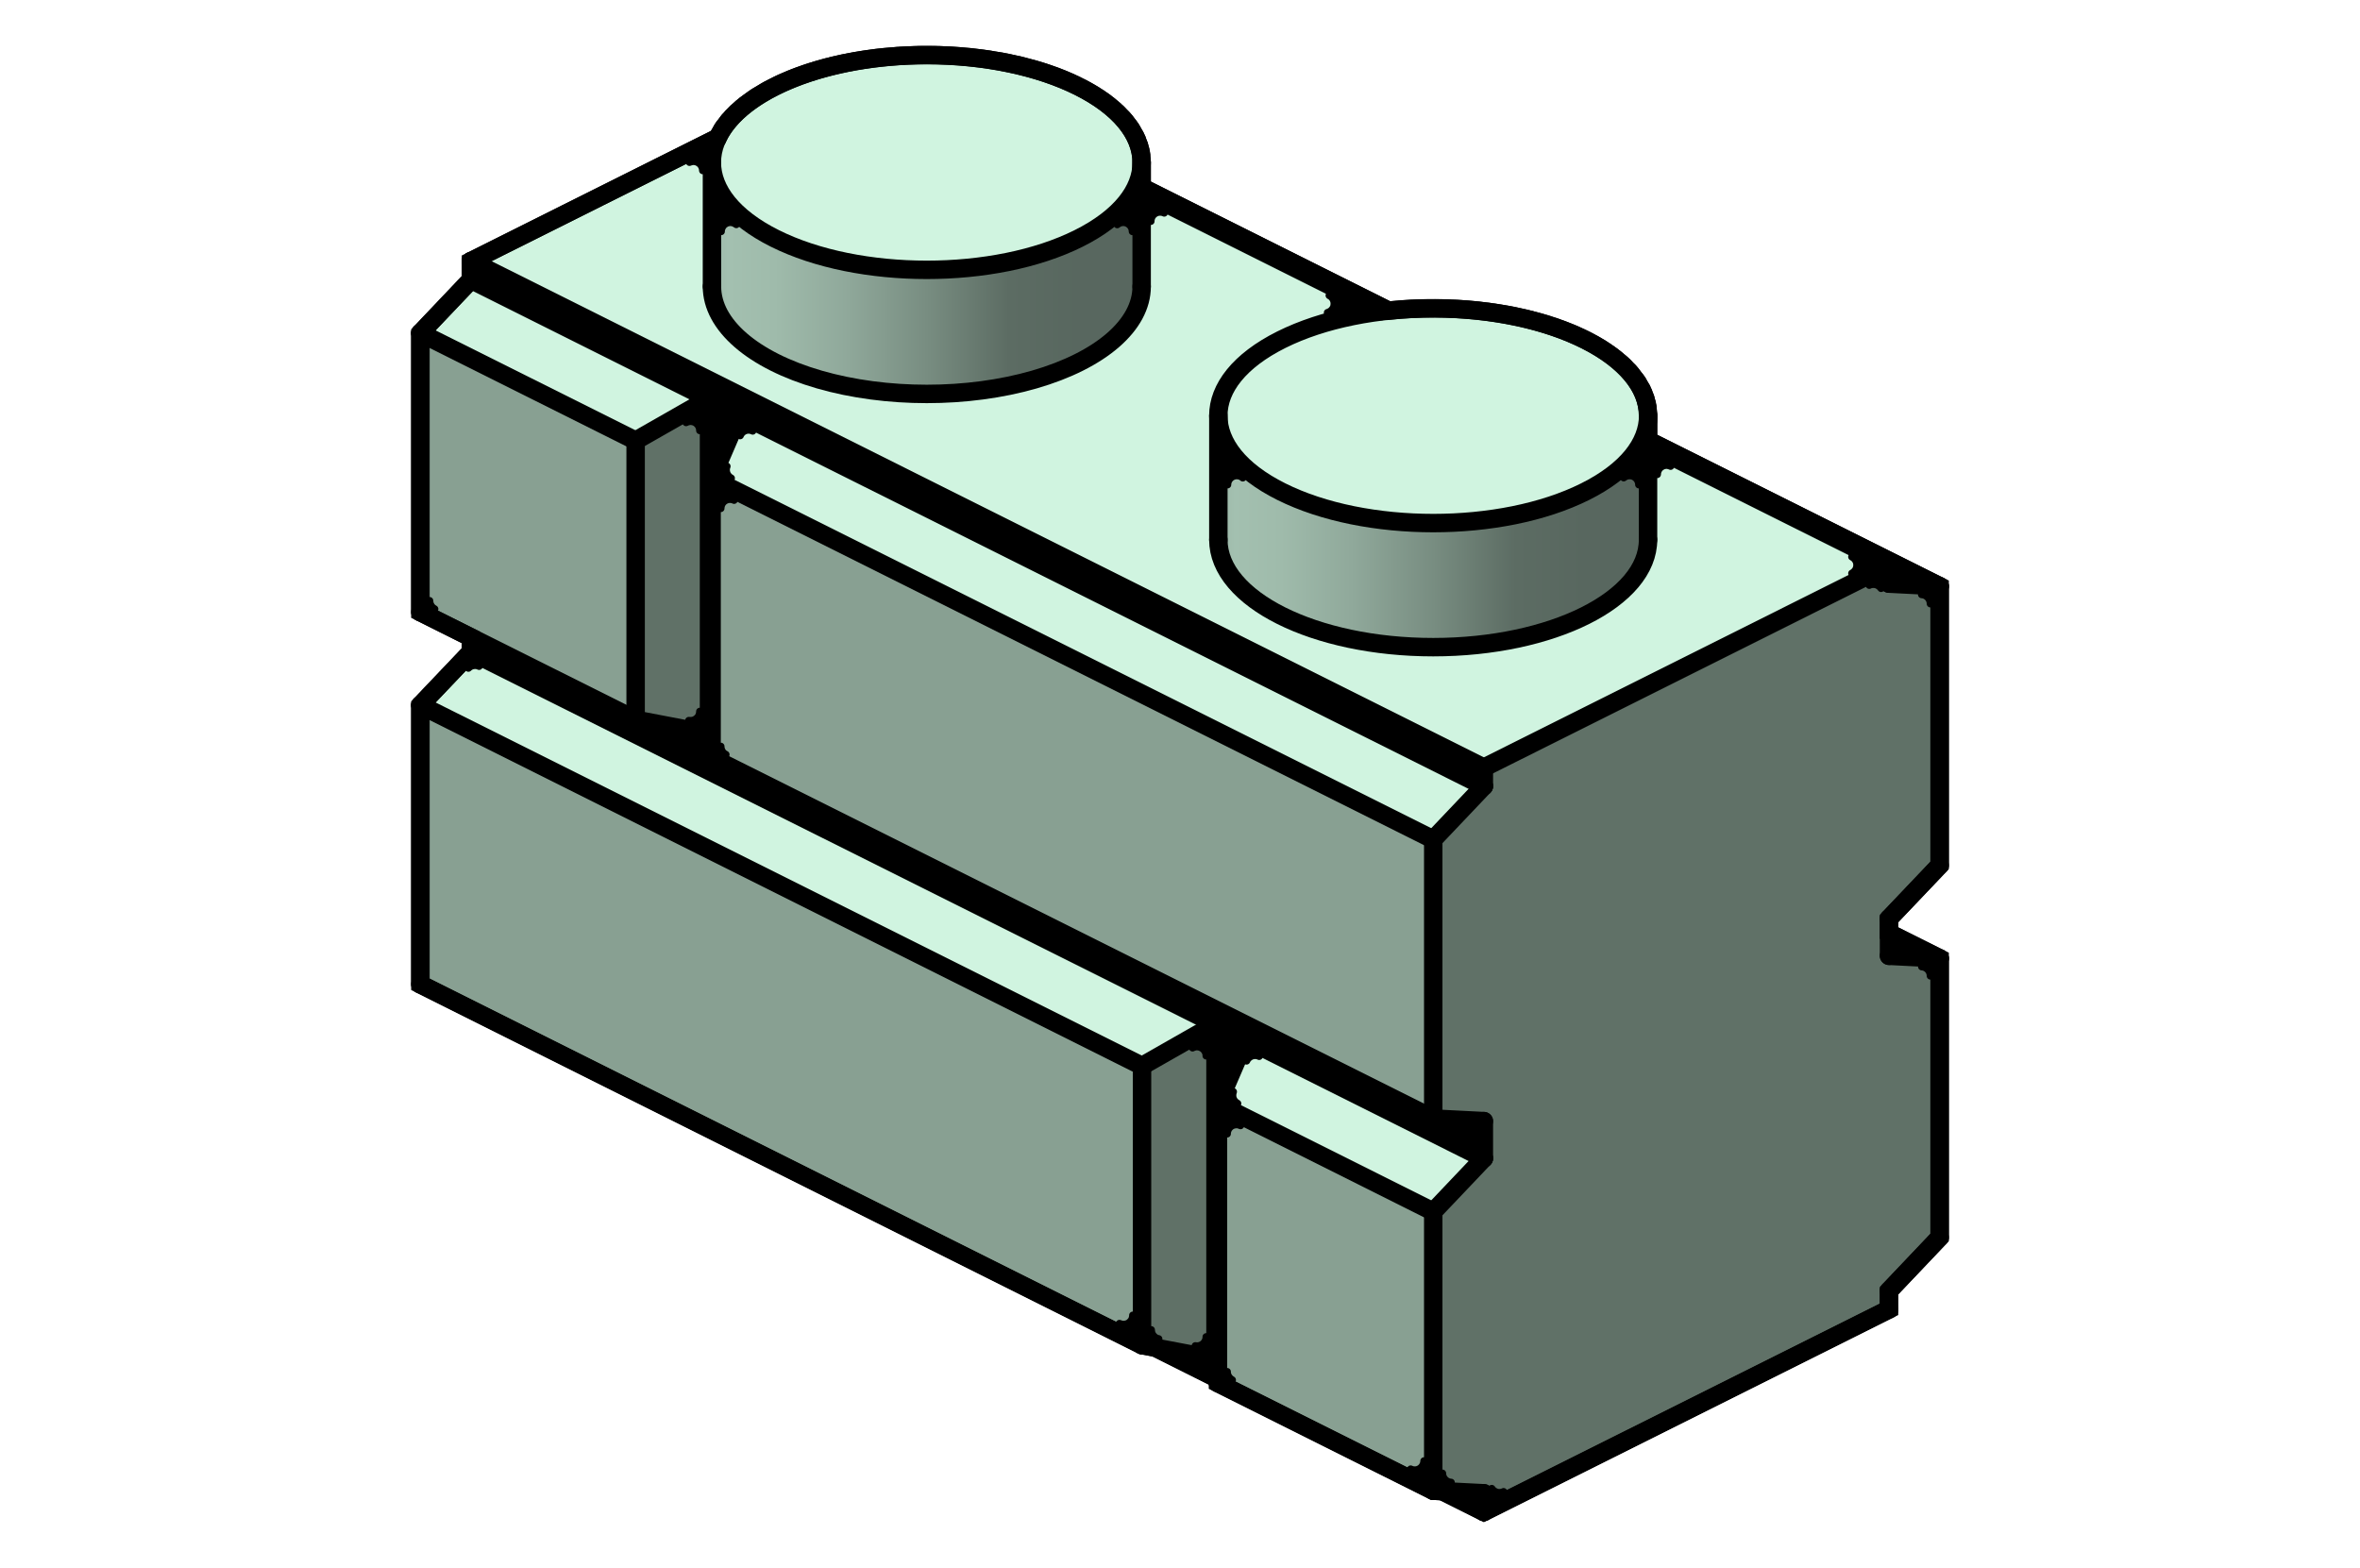
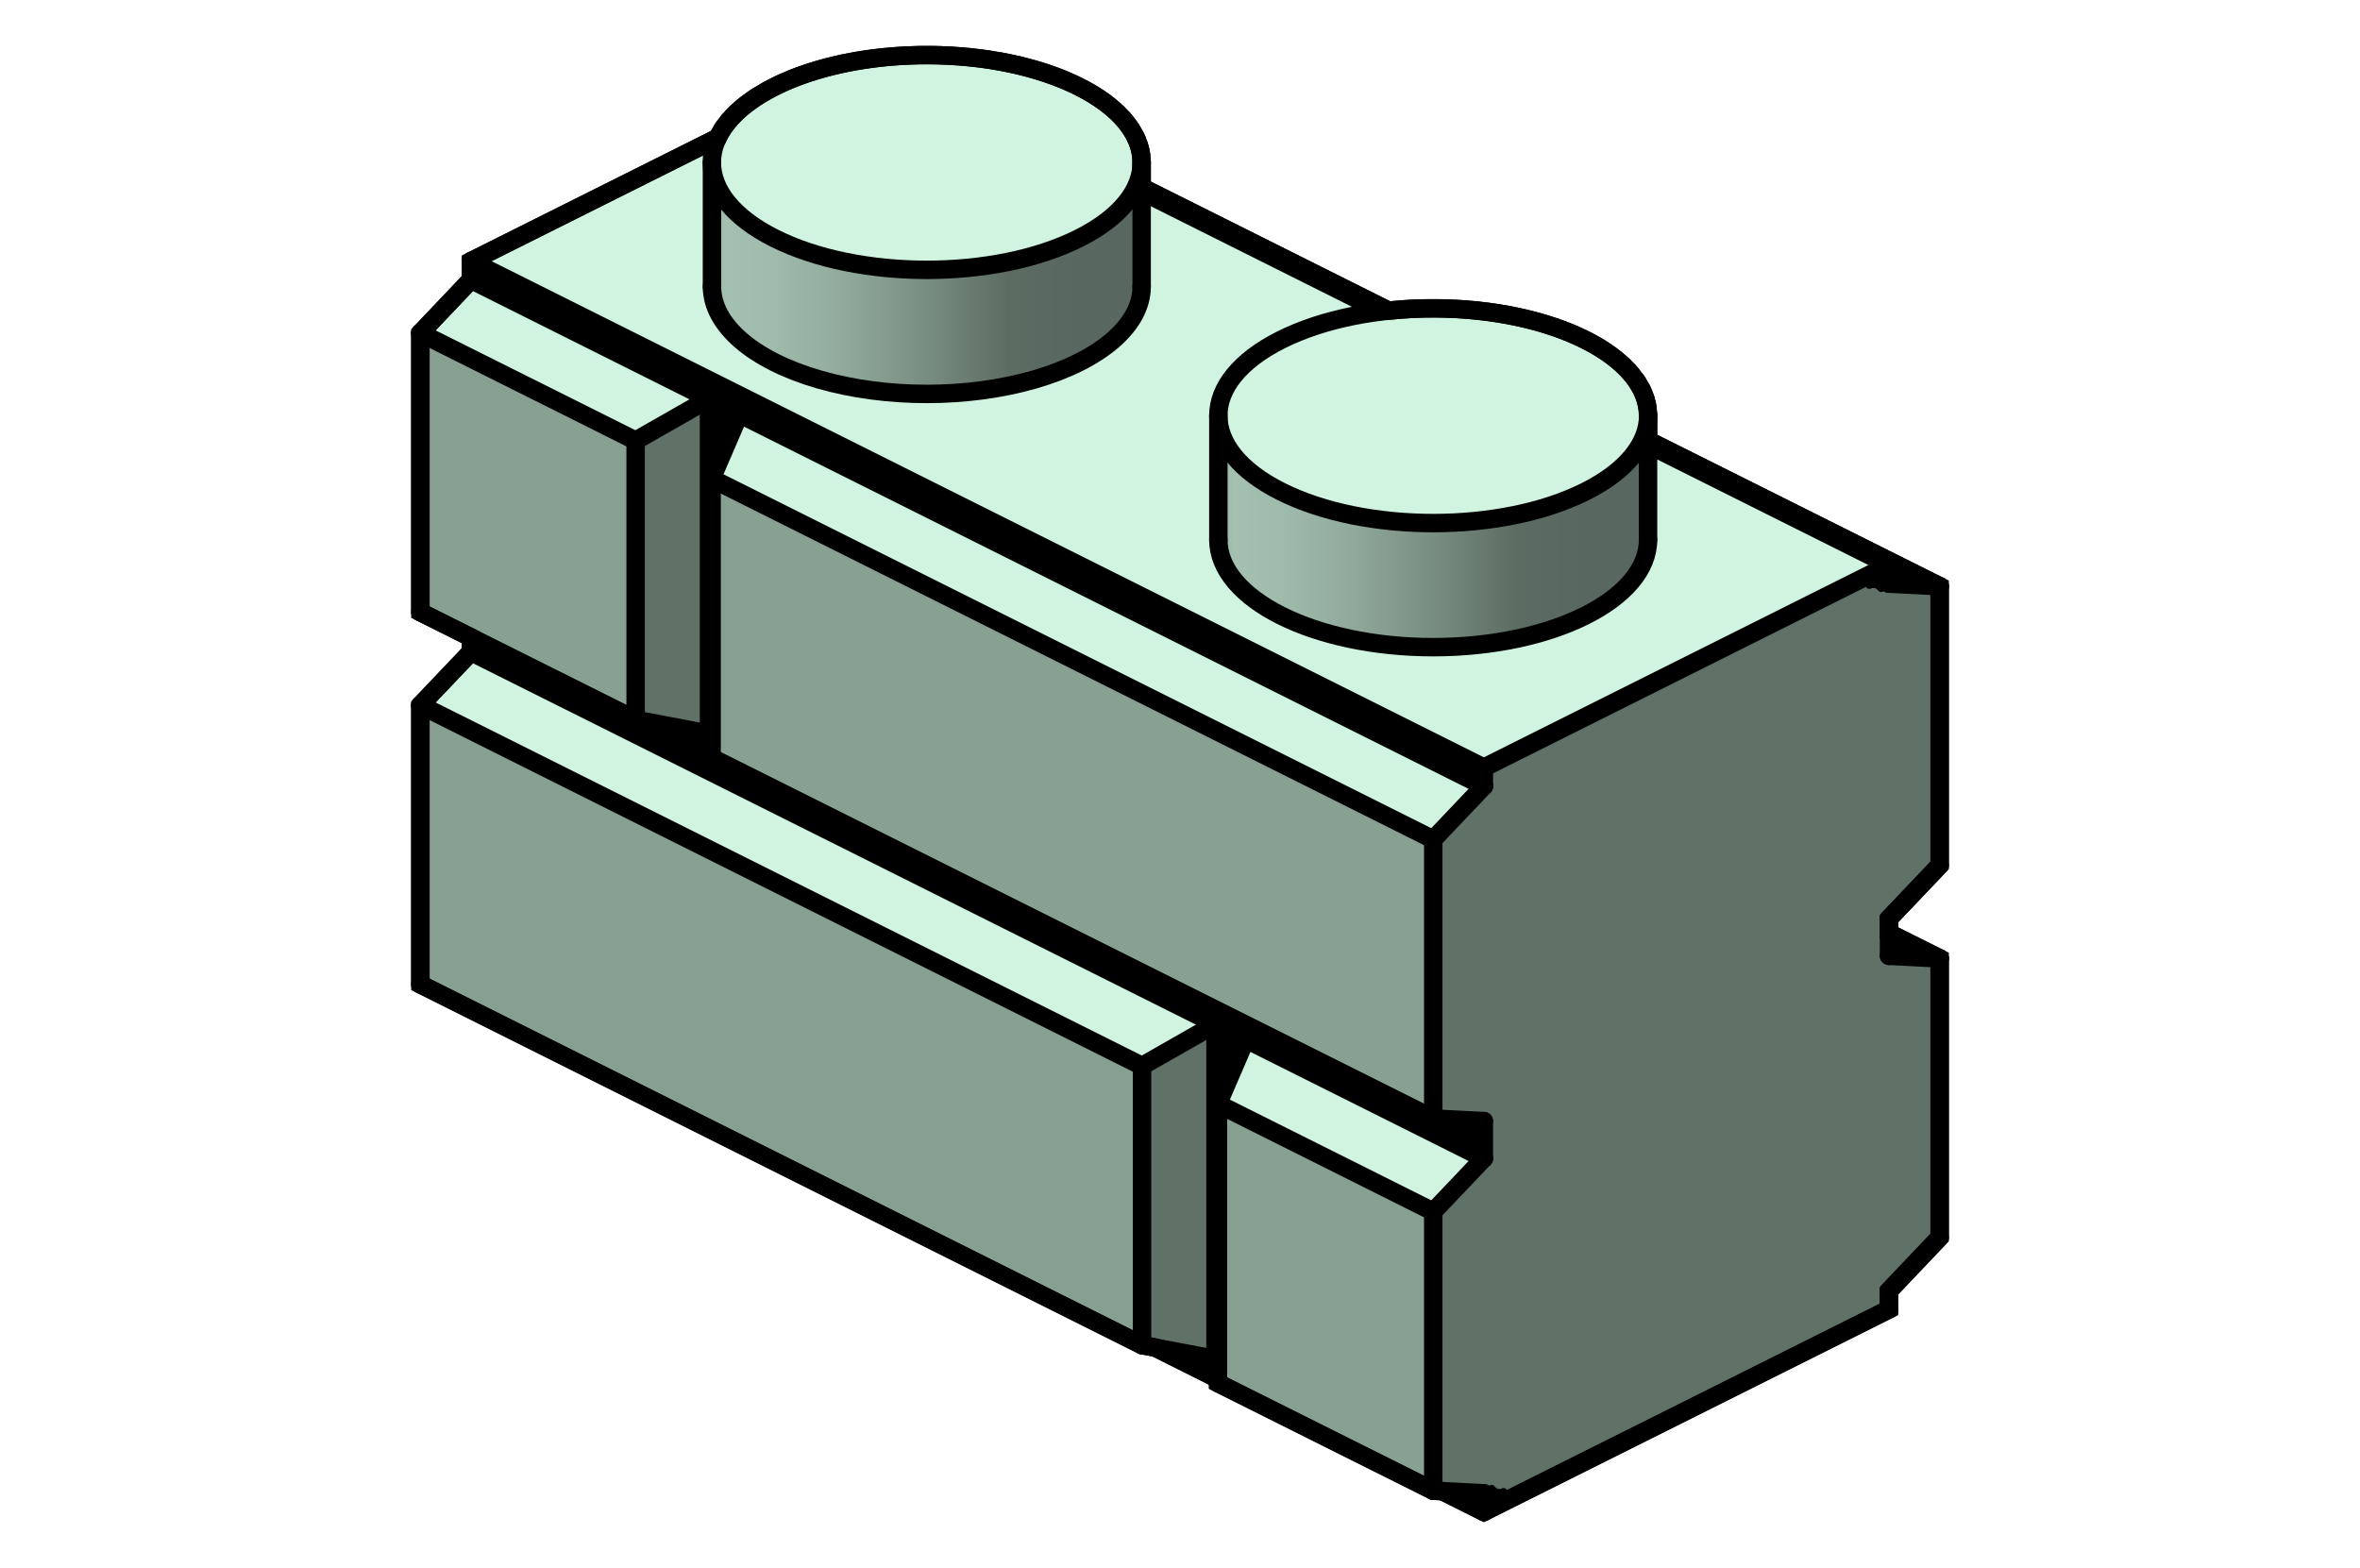
<svg xmlns="http://www.w3.org/2000/svg" viewBox="0 0 256 170" preserveAspectRatio="xMidYMid meet">
  <defs>
    <linearGradient id="g10" gradientUnits="userSpaceOnUse" x1="77.23" y1="24.35" x2="123.84" y2="24.35">
      <stop offset="0.0%" stop-color="#9cb8a8" />
      <stop offset="3.8%" stop-color="#a3c0b0" />
      <stop offset="14.6%" stop-color="#9fbbab" />
      <stop offset="30.9%" stop-color="#90a99b" />
      <stop offset="50.0%" stop-color="#788d81" />
      <stop offset="69.1%" stop-color="#5c6c63" />
      <stop offset="85.4%" stop-color="#58675f" />
      <stop offset="96.2%" stop-color="#58675f" />
      <stop offset="100.0%" stop-color="#58675f" />
    </linearGradient>
    <linearGradient id="g12" gradientUnits="userSpaceOnUse" x1="132.16" y1="51.82" x2="178.77" y2="51.82">
      <stop offset="0.0%" stop-color="#9cb8a8" />
      <stop offset="3.8%" stop-color="#a3c0b0" />
      <stop offset="14.6%" stop-color="#9fbbab" />
      <stop offset="30.9%" stop-color="#90a99b" />
      <stop offset="50.0%" stop-color="#788d81" />
      <stop offset="69.1%" stop-color="#5c6c63" />
      <stop offset="85.4%" stop-color="#58675f" />
      <stop offset="96.2%" stop-color="#58675f" />
      <stop offset="100.0%" stop-color="#58675f" />
    </linearGradient>
  </defs>
  <g stroke-linejoin="round">
    <path d="M 74.17 79.07 L 68.95 78.07 L 51.09 69.15 L 51.09 70.72 L 131.84 111.09 L 131.84 147.42 L 131.84 147.42 L 130.01 147.07 L 125.33 146.18 L 132.12 149.58 L 132.12 148.09 L 132.12 147.56 L 132.12 144.53 L 132.12 119.75 L 135.14 112.74 L 160.96 125.65 L 160.96 121.61 L 155.47 121.33 L 118.21 102.71 L 118.21 102.70 L 77.19 82.19 L 77.19 80.69 L 77.19 79.73 L 77.19 76.70 L 77.19 51.92 L 80.21 44.91 L 160.96 85.28 L 160.96 83.27 L 51.09 28.33 L 51.09 30.35 L 76.91 43.26 L 76.91 79.59 L 76.91 79.59 L 74.17 79.07 Z M 156.46 161.75 L 160.96 164.00 L 160.96 161.98 L 156.46 161.75 Z" fill="#88a092" fill-rule="evenodd" stroke="#88a092" stroke-width="0.8" />
    <path d="M 204.91 101.21 L 204.91 103.68 L 210.40 103.96 L 204.91 101.21 Z" fill="#d0f4e0" fill-rule="evenodd" stroke="#d0f4e0" stroke-width="0.8" />
    <path d="M 45.60 36.12 L 45.60 66.40 L 68.95 78.07 L 68.95 47.80 L 45.60 36.12 Z M 155.47 121.33 L 155.47 91.06 L 77.19 51.92 L 77.19 82.19 L 155.47 121.33 Z M 123.88 115.63 L 45.60 76.49 L 45.60 106.77 L 123.88 145.91 L 123.88 115.63 Z M 132.12 150.03 L 155.47 161.70 L 155.47 131.43 L 132.12 119.75 L 132.12 150.03 Z" fill="#88a092" fill-rule="evenodd" stroke="#88a092" stroke-width="0.8" />
    <path d="M 51.09 30.35 L 45.60 36.12 L 68.95 47.80 L 76.91 43.26 L 51.09 30.35 Z M 80.21 44.91 L 77.19 51.92 L 155.47 91.06 L 160.96 85.28 L 80.21 44.91 Z" fill="#d0f4e0" fill-rule="evenodd" stroke="#d0f4e0" stroke-width="0.8" />
    <path d="M 68.95 47.80 L 68.95 78.07 L 76.91 79.59 L 76.91 79.59 L 76.91 43.26 L 68.95 47.80 Z" fill="#607167" fill-rule="evenodd" stroke="#607167" stroke-width="0.8" />
    <path d="M 178.77 47.78 L 178.77 48.23 L 204.91 61.29 L 204.91 63.31 L 210.40 63.59 L 178.77 47.78 Z" fill="#d0f4e0" fill-rule="evenodd" stroke="#d0f4e0" stroke-width="0.8" />
    <path d="M 51.09 70.72 L 45.60 76.49 L 123.88 115.63 L 131.84 111.09 L 51.09 70.72 Z M 135.14 112.74 L 132.12 119.75 L 155.47 131.43 L 160.96 125.65 L 135.14 112.74 Z" fill="#d0f4e0" fill-rule="evenodd" stroke="#d0f4e0" stroke-width="0.8" />
    <path d="M 155.47 121.33 L 160.96 121.61 L 160.96 125.65 L 155.47 131.43 L 155.47 161.70 L 160.96 161.98 L 160.96 164.00 L 204.91 142.03 L 204.91 140.01 L 210.40 134.23 L 210.40 103.96 L 204.91 103.68 L 204.91 99.64 L 210.40 93.87 L 210.40 63.59 L 204.91 63.31 L 204.91 61.29 L 160.96 83.27 L 160.96 85.28 L 155.47 91.06 L 155.47 121.33 Z" fill="#607167" fill-rule="evenodd" stroke="#607167" stroke-width="0.8" />
    <path d="M 131.84 111.09 L 123.88 115.63 L 123.88 145.91 L 131.84 147.42 L 131.84 111.09 Z" fill="#607167" fill-rule="evenodd" stroke="#607167" stroke-width="0.8" />
    <path d="M 132.16 58.55 L 132.16 49.66 L 132.16 45.09 A 23.31 11.65 -180.00 0 1 149.88 33.78 L 123.84 20.76 L 123.84 31.08 A 23.31 11.65 -180.00 0 1 101.47 42.72 A 23.31 11.65 -180.00 0 1 77.30 32.02 A 23.31 11.65 -180.00 0 1 77.23 31.08 L 77.23 17.62 A 23.31 11.65 -180.00 0 1 77.85 14.95 L 51.09 28.33 L 160.96 83.27 L 149.41 69.79 A 23.31 11.65 -180.00 0 1 132.16 58.55 Z M 149.41 69.79 L 160.96 83.27 L 204.91 61.29 L 178.77 48.23 L 178.77 58.55 A 23.31 11.65 -180.00 0 1 156.41 70.19 A 23.31 11.65 -180.00 0 1 149.41 69.79 Z" fill="#d0f4e0" fill-rule="evenodd" stroke="#d0f4e0" stroke-width="0.8" />
    <path d="M 123.84 31.08 L 123.84 17.62 A 23.31 11.65 -180.00 0 1 100.67 29.27 A 23.31 11.65 -180.00 0 1 77.27 18.12 A 23.31 11.65 -180.00 0 1 77.23 17.62 L 77.23 31.08 A 23.31 11.65 -180.00 0 0 99.59 42.72 A 23.31 11.65 -180.00 0 0 123.76 32.02 A 23.31 11.65 -180.00 0 0 123.84 31.08 Z" fill="url(#g10)" fill-rule="evenodd" stroke="url(#g10)" stroke-width="0.8" />
    <path d="M 119.95 24.07 A 23.31 11.65 -180.00 0 0 114.84 8.42 A 23.31 11.65 -180.00 0 0 83.25 9.80 A 23.31 11.65 -180.00 0 0 83.65 25.66 A 23.31 11.65 -180.00 0 0 115.29 26.64 A 23.31 11.65 -180.00 0 0 119.95 24.07 Z" fill="#d0f4e0" fill-rule="evenodd" stroke="#d0f4e0" stroke-width="0.8" />
    <path d="M 178.77 58.55 L 178.77 45.09 A 23.31 11.65 -180.00 0 1 155.66 56.73 A 23.31 11.65 -180.00 0 1 132.20 45.59 A 23.31 11.65 -180.00 0 1 132.16 45.09 L 132.16 58.55 A 23.31 11.65 -180.00 0 0 154.53 70.19 A 23.31 11.65 -180.00 0 0 178.70 59.48 A 23.31 11.65 -180.00 0 0 178.77 58.55 Z" fill="url(#g12)" fill-rule="evenodd" stroke="url(#g12)" stroke-width="0.8" />
    <path d="M 174.88 51.53 A 23.31 11.65 -180.00 0 0 169.77 35.89 A 23.31 11.65 -180.00 0 0 138.19 37.27 A 23.31 11.65 -180.00 0 0 138.58 53.12 A 23.31 11.65 -180.00 0 0 170.22 54.11 A 23.31 11.65 -180.00 0 0 174.88 51.53 Z" fill="#d0f4e0" fill-rule="evenodd" stroke="#d0f4e0" stroke-width="0.8" />
    <path d="M 76.19 82.15 L 76.19 80.47 L 70.77 79.44 L 76.19 82.15 Z" fill="#000000" fill-rule="evenodd" stroke="#000000" stroke-width="0.8" />
    <path d="M 132.84 111.14 L 132.84 115.54 L 134.22 112.35 L 134.24 112.32 L 134.25 112.30 L 134.26 112.28 L 134.27 112.26 L 134.28 112.23 L 134.29 112.21 L 134.31 112.19 L 134.32 112.17 L 134.34 112.15 L 134.35 112.13 L 134.37 112.11 L 134.38 112.10 L 134.40 112.08 L 134.41 112.05 L 134.43 112.04 L 134.44 112.03 L 134.47 112.01 L 134.49 111.99 L 134.50 111.97 L 134.50 111.97 L 132.84 111.14 Z" fill="#000000" fill-rule="evenodd" stroke="#000000" stroke-width="0.8" />
    <path d="M 77.91 43.15 L 77.91 43.16 L 77.91 43.20 L 77.91 43.23 L 77.91 43.25 L 77.91 43.26 L 77.91 47.71 L 79.29 44.51 L 79.30 44.49 L 79.31 44.46 L 79.32 44.44 L 79.33 44.42 L 79.35 44.40 L 79.36 44.38 L 79.37 44.36 L 79.39 44.34 L 79.40 44.32 L 79.42 44.30 L 79.43 44.28 L 79.44 44.26 L 79.46 44.24 L 79.48 44.22 L 79.50 44.21 L 79.51 44.19 L 79.53 44.17 L 79.55 44.15 L 79.57 44.14 L 79.58 44.13 L 79.61 44.11 L 79.63 44.09 L 79.65 44.08 L 79.67 44.07 L 79.69 44.05 L 79.71 44.04 L 79.73 44.03 L 79.75 44.02 L 79.78 44.01 L 79.80 43.99 L 79.82 43.99 L 79.84 43.98 L 79.87 43.97 L 79.89 43.96 L 79.91 43.95 L 79.93 43.95 L 79.96 43.94 L 79.99 43.93 L 80.01 43.93 L 80.03 43.92 L 80.04 43.92 L 77.80 42.80 L 77.81 42.82 L 77.83 42.85 L 77.83 42.85 L 77.83 42.85 L 77.83 42.87 L 77.84 42.88 L 77.85 42.91 L 77.86 42.94 L 77.86 42.96 L 77.87 42.97 L 77.88 43.00 L 77.89 43.04 L 77.89 43.04 L 77.89 43.05 L 77.89 43.06 L 77.90 43.10 L 77.91 43.13 L 77.91 43.15 Z" fill="#000000" fill-rule="evenodd" stroke="#000000" stroke-width="0.8" />
    <path d="M 156.69 122.40 L 159.96 124.03 L 159.96 122.56 L 156.69 122.40 Z" fill="#000000" fill-rule="evenodd" stroke="#000000" stroke-width="0.8" />
-     <path d="M 75.71 17.63 L 75.79 17.68 L 75.87 17.74 L 75.94 17.80 L 76.01 17.87 L 76.06 17.95 L 76.11 18.04 L 76.15 18.12 L 76.19 18.21 L 76.21 18.31 L 76.22 18.41 L 76.23 18.50 L 76.23 17.62 L 76.23 17.62 L 76.23 17.61 L 76.23 17.40 L 76.23 17.37 L 76.24 17.16 L 76.25 17.13 L 76.26 16.93 L 76.27 16.89 L 76.27 16.86 L 74.79 17.60 L 74.87 17.57 L 74.96 17.54 L 75.06 17.52 L 75.15 17.50 L 75.25 17.50 L 75.34 17.51 L 75.44 17.52 L 75.53 17.55 L 75.62 17.58 L 75.71 17.63 Z" fill="#000000" fill-rule="evenodd" stroke="#000000" stroke-width="0.8" />
-     <path d="M 78.68 24.29 L 78.76 24.23 L 78.85 24.19 L 78.95 24.16 L 79.04 24.14 L 79.14 24.12 L 79.24 24.12 L 79.34 24.13 L 79.44 24.14 L 79.53 24.17 L 79.62 24.20 L 79.71 24.25 L 79.80 24.30 L 79.87 24.35 L 79.70 24.21 L 79.69 24.20 L 79.49 24.02 L 79.47 24.01 L 79.28 23.83 L 79.26 23.82 L 79.08 23.64 L 79.06 23.62 L 78.88 23.44 L 78.86 23.42 L 78.69 23.24 L 78.67 23.22 L 78.50 23.04 L 78.49 23.02 L 78.33 22.83 L 78.31 22.82 L 78.23 22.71 L 78.23 25.11 L 78.23 25.02 L 78.25 24.92 L 78.27 24.83 L 78.31 24.73 L 78.35 24.65 L 78.40 24.56 L 78.46 24.48 L 78.52 24.41 L 78.60 24.34 L 78.68 24.29 Z" fill="#000000" fill-rule="evenodd" stroke="#000000" stroke-width="0.8" />
-     <path d="M 79.31 44.46 L 79.32 44.44 L 79.33 44.42 L 79.35 44.40 L 79.36 44.38 L 79.37 44.36 L 79.39 44.34 L 79.40 44.32 L 79.42 44.30 L 79.43 44.28 L 79.44 44.26 L 79.46 44.24 L 79.48 44.22 L 79.50 44.21 L 79.51 44.19 L 79.53 44.17 L 79.55 44.15 L 79.57 44.14 L 79.58 44.13 L 79.61 44.11 L 79.63 44.09 L 79.65 44.08 L 79.67 44.07 L 79.69 44.05 L 79.71 44.04 L 79.73 44.03 L 79.75 44.02 L 79.78 44.01 L 79.80 43.99 L 79.82 43.99 L 79.84 43.98 L 79.87 43.97 L 79.89 43.96 L 79.91 43.95 L 79.93 43.95 L 79.96 43.94 L 79.99 43.93 L 80.01 43.93 L 80.03 43.92 L 80.04 43.92 L 77.80 42.80 L 77.81 42.82 L 77.83 42.85 L 77.83 42.85 L 77.83 42.85 L 77.83 42.87 L 77.84 42.88 L 77.85 42.91 L 77.86 42.94 L 77.86 42.96 L 77.87 42.97 L 77.88 43.00 L 77.89 43.04 L 77.89 43.04 L 77.89 43.05 L 77.89 43.06 L 77.90 43.10 L 77.91 43.13 L 77.91 43.15 L 77.91 43.16 L 77.91 43.20 L 77.91 43.23 L 77.91 43.25 L 77.91 43.26 L 77.91 47.71 L 79.29 44.51 L 79.30 44.49 L 79.31 44.46 Z" fill="#000000" fill-rule="evenodd" stroke="#000000" stroke-width="0.8" />
-     <path d="M 75.46 45.86 L 75.54 45.92 L 75.61 45.99 L 75.68 46.06 L 75.74 46.14 L 75.79 46.22 L 75.83 46.31 L 75.87 46.41 L 75.89 46.50 L 75.91 46.60 L 75.91 46.70 L 75.91 44.98 L 74.42 45.83 L 74.51 45.79 L 74.60 45.75 L 74.69 45.73 L 74.79 45.71 L 74.89 45.70 L 74.99 45.70 L 75.09 45.72 L 75.19 45.74 L 75.28 45.77 L 75.37 45.81 L 75.46 45.86 Z" fill="#000000" fill-rule="evenodd" stroke="#000000" stroke-width="0.8" />
-     <path d="M 81.00 46.66 L 81.10 46.65 L 81.19 46.64 L 81.29 46.65 L 81.38 46.66 L 81.48 46.68 L 81.57 46.71 L 81.65 46.75 L 80.71 46.28 L 80.29 47.25 L 80.33 47.16 L 80.38 47.08 L 80.44 47.00 L 80.50 46.93 L 80.57 46.87 L 80.65 46.81 L 80.73 46.76 L 80.82 46.72 L 80.91 46.69 L 81.00 46.66 Z" fill="#000000" fill-rule="evenodd" stroke="#000000" stroke-width="0.8" />
-     <path d="M 78.78 51.07 L 78.77 50.97 L 78.78 50.87 L 78.79 50.77 L 78.82 50.67 L 78.85 50.58 L 78.48 51.45 L 79.32 51.87 L 79.24 51.82 L 79.15 51.76 L 79.08 51.70 L 79.01 51.62 L 78.95 51.54 L 78.89 51.45 L 78.85 51.36 L 78.82 51.27 L 78.79 51.17 L 78.78 51.07 Z" fill="#000000" fill-rule="evenodd" stroke="#000000" stroke-width="0.8" />
-     <path d="M 78.62 54.33 L 78.70 54.28 L 78.79 54.24 L 78.88 54.20 L 78.97 54.18 L 79.07 54.16 L 79.17 54.16 L 79.26 54.16 L 79.36 54.17 L 79.45 54.19 L 79.55 54.22 L 79.63 54.26 L 78.19 53.54 L 78.19 55.15 L 78.19 55.06 L 78.21 54.96 L 78.23 54.87 L 78.26 54.78 L 78.30 54.69 L 78.35 54.60 L 78.41 54.53 L 78.47 54.45 L 78.54 54.39 L 78.62 54.33 Z" fill="#000000" fill-rule="evenodd" stroke="#000000" stroke-width="0.8" />
-     <path d="M 46.62 65.36 L 46.61 65.27 L 46.60 65.16 L 46.60 65.78 L 47.15 66.06 L 47.07 66.01 L 46.98 65.95 L 46.91 65.89 L 46.84 65.81 L 46.78 65.73 L 46.73 65.65 L 46.68 65.56 L 46.65 65.46 L 46.62 65.36 Z" fill="#000000" fill-rule="evenodd" stroke="#000000" stroke-width="0.8" />
-     <path d="M 51.69 72.18 L 51.79 72.20 L 51.88 72.23 L 51.97 72.27 L 51.31 71.94 L 50.81 72.47 L 50.87 72.41 L 50.95 72.35 L 51.03 72.30 L 51.12 72.25 L 51.21 72.22 L 51.30 72.19 L 51.40 72.18 L 51.50 72.17 L 51.59 72.17 L 51.69 72.18 Z" fill="#000000" fill-rule="evenodd" stroke="#000000" stroke-width="0.8" />
-     <path d="M 75.47 78.00 L 75.39 78.05 L 75.30 78.10 L 75.21 78.13 L 75.11 78.15 L 75.02 78.17 L 74.92 78.17 L 74.82 78.17 L 74.72 78.16 L 75.91 78.38 L 75.91 77.17 L 75.91 77.27 L 75.89 77.37 L 75.87 77.46 L 75.84 77.56 L 75.80 77.64 L 75.75 77.73 L 75.69 77.81 L 75.62 77.88 L 75.55 77.94 L 75.47 78.00 Z" fill="#000000" fill-rule="evenodd" stroke="#000000" stroke-width="0.8" />
-     <path d="M 70.77 79.44 L 76.19 82.15 L 76.19 80.47 L 70.77 79.44 Z" fill="#000000" fill-rule="evenodd" stroke="#000000" stroke-width="0.8" />
-     <path d="M 78.19 80.96 L 78.19 81.58 L 78.74 81.85 L 78.65 81.80 L 78.57 81.75 L 78.49 81.68 L 78.42 81.61 L 78.36 81.53 L 78.31 81.44 L 78.27 81.35 L 78.23 81.25 L 78.21 81.16 L 78.19 81.06 L 78.19 80.96 Z" fill="#000000" fill-rule="evenodd" stroke="#000000" stroke-width="0.8" />
-     <path d="M 122.03 24.14 L 122.12 24.16 L 122.22 24.19 L 122.30 24.23 L 122.39 24.29 L 122.47 24.34 L 122.54 24.41 L 122.61 24.48 L 122.67 24.56 L 122.72 24.65 L 122.76 24.73 L 122.80 24.83 L 122.82 24.92 L 122.83 25.02 L 122.84 25.11 L 122.84 22.71 L 122.76 22.82 L 122.74 22.83 L 122.58 23.02 L 122.56 23.04 L 122.39 23.22 L 122.38 23.24 L 122.20 23.42 L 122.19 23.44 L 122.01 23.62 L 121.99 23.64 L 121.80 23.82 L 121.79 23.83 L 121.59 24.01 L 121.58 24.02 L 121.38 24.20 L 121.36 24.21 L 121.19 24.36 L 121.27 24.30 L 121.36 24.25 L 121.44 24.20 L 121.54 24.17 L 121.63 24.14 L 121.73 24.13 L 121.83 24.12 L 121.93 24.12 L 122.03 24.14 Z" fill="#000000" fill-rule="evenodd" stroke="#000000" stroke-width="0.8" />
-     <path d="M 122.45 143.50 L 122.36 143.55 L 122.28 143.59 L 122.19 143.62 L 122.09 143.65 L 122.00 143.66 L 121.90 143.67 L 121.80 143.67 L 121.71 143.66 L 121.61 143.63 L 121.52 143.60 L 121.43 143.57 L 122.88 144.29 L 122.88 142.67 L 122.88 142.77 L 122.86 142.86 L 122.84 142.96 L 122.81 143.05 L 122.77 143.14 L 122.72 143.22 L 122.66 143.30 L 122.59 143.37 L 122.52 143.44 L 122.45 143.50 Z" fill="#000000" fill-rule="evenodd" stroke="#000000" stroke-width="0.8" />
-     <path d="M 125.20 23.23 L 125.27 23.17 L 125.36 23.12 L 125.44 23.08 L 125.53 23.04 L 125.63 23.02 L 125.72 23.00 L 125.82 23.00 L 125.92 23.00 L 126.01 23.01 L 126.11 23.03 L 126.20 23.06 L 126.29 23.10 L 124.84 22.38 L 124.84 24.00 L 124.84 23.90 L 124.86 23.80 L 124.88 23.71 L 124.91 23.62 L 124.95 23.53 L 125.00 23.45 L 125.06 23.37 L 125.12 23.30 L 125.20 23.23 Z" fill="#000000" fill-rule="evenodd" stroke="#000000" stroke-width="0.8" />
-     <path d="M 133.70 51.70 L 133.79 51.66 L 133.88 51.63 L 133.97 51.60 L 134.07 51.59 L 134.17 51.59 L 134.27 51.59 L 134.37 51.61 L 134.46 51.63 L 134.56 51.67 L 134.65 51.71 L 134.73 51.76 L 134.81 51.83 L 134.64 51.68 L 134.62 51.67 L 134.42 51.49 L 134.41 51.48 L 134.21 51.30 L 134.20 51.28 L 134.01 51.10 L 133.99 51.09 L 133.81 50.90 L 133.80 50.89 L 133.62 50.70 L 133.60 50.69 L 133.44 50.50 L 133.42 50.49 L 133.26 50.30 L 133.24 50.28 L 133.16 50.18 L 133.16 52.58 L 133.16 52.49 L 133.18 52.39 L 133.20 52.30 L 133.24 52.20 L 133.28 52.11 L 133.33 52.03 L 133.39 51.95 L 133.46 51.88 L 133.53 51.81 L 133.61 51.75 L 133.70 51.70 Z" fill="#000000" fill-rule="evenodd" stroke="#000000" stroke-width="0.8" />
-     <path d="M 134.29 112.21 L 134.31 112.19 L 134.32 112.17 L 134.34 112.15 L 134.35 112.13 L 134.37 112.11 L 134.38 112.10 L 134.40 112.08 L 134.41 112.05 L 134.43 112.04 L 134.44 112.03 L 134.47 112.01 L 134.49 111.99 L 134.50 111.97 L 134.50 111.97 L 132.84 111.14 L 132.84 115.54 L 134.22 112.35 L 134.24 112.32 L 134.25 112.30 L 134.26 112.28 L 134.27 112.26 L 134.28 112.23 L 134.29 112.21 Z" fill="#000000" fill-rule="evenodd" stroke="#000000" stroke-width="0.8" />
-     <path d="M 130.30 113.65 L 130.39 113.70 L 130.47 113.75 L 130.54 113.82 L 130.61 113.89 L 130.67 113.97 L 130.72 114.06 L 130.77 114.15 L 130.80 114.24 L 130.83 114.34 L 130.84 114.44 L 130.84 114.53 L 130.84 112.81 L 129.36 113.66 L 129.44 113.62 L 129.53 113.59 L 129.63 113.56 L 129.73 113.54 L 129.82 113.53 L 129.92 113.54 L 130.02 113.55 L 130.12 113.57 L 130.21 113.61 L 130.30 113.65 Z" fill="#000000" fill-rule="evenodd" stroke="#000000" stroke-width="0.8" />
-     <path d="M 135.94 114.50 L 136.03 114.48 L 136.12 114.48 L 136.22 114.48 L 136.32 114.49 L 136.41 114.51 L 136.50 114.54 L 136.59 114.58 L 135.64 114.11 L 135.22 115.08 L 135.26 115.00 L 135.31 114.91 L 135.37 114.84 L 135.44 114.77 L 135.51 114.70 L 135.58 114.65 L 135.67 114.60 L 135.75 114.56 L 135.84 114.52 L 135.94 114.50 Z" fill="#000000" fill-rule="evenodd" stroke="#000000" stroke-width="0.8" />
-     <path d="M 133.71 118.81 L 133.71 118.70 L 133.73 118.61 L 133.75 118.51 L 133.78 118.42 L 133.41 119.28 L 134.25 119.70 L 134.17 119.65 L 134.09 119.59 L 134.01 119.53 L 133.94 119.45 L 133.88 119.38 L 133.83 119.29 L 133.78 119.20 L 133.75 119.10 L 133.72 119.01 L 133.71 118.91 L 133.71 118.81 Z" fill="#000000" fill-rule="evenodd" stroke="#000000" stroke-width="0.8" />
-     <path d="M 133.55 122.16 L 133.64 122.11 L 133.72 122.07 L 133.81 122.04 L 133.91 122.01 L 134.00 122.00 L 134.10 121.99 L 134.20 121.99 L 134.29 122.00 L 134.39 122.02 L 134.48 122.06 L 134.57 122.09 L 133.12 121.37 L 133.12 122.99 L 133.12 122.89 L 133.14 122.80 L 133.16 122.70 L 133.19 122.61 L 133.24 122.52 L 133.28 122.44 L 133.34 122.36 L 133.41 122.29 L 133.48 122.22 L 133.55 122.16 Z" fill="#000000" fill-rule="evenodd" stroke="#000000" stroke-width="0.8" />
-     <path d="M 125.00 144.73 L 124.96 144.64 L 124.92 144.54 L 124.90 144.45 L 124.89 144.35 L 124.88 144.25 L 124.88 145.08 L 125.69 145.23 L 125.60 145.21 L 125.50 145.18 L 125.41 145.14 L 125.33 145.09 L 125.25 145.03 L 125.18 144.96 L 125.11 144.89 L 125.05 144.81 L 125.00 144.73 Z" fill="#000000" fill-rule="evenodd" stroke="#000000" stroke-width="0.8" />
-     <path d="M 130.32 145.89 L 130.23 145.93 L 130.14 145.96 L 130.05 145.99 L 129.95 146.00 L 129.85 146.01 L 129.75 146.00 L 129.66 145.99 L 130.84 146.22 L 130.84 145.01 L 130.84 145.10 L 130.83 145.20 L 130.80 145.30 L 130.77 145.39 L 130.73 145.48 L 130.68 145.56 L 130.62 145.64 L 130.56 145.71 L 130.48 145.78 L 130.41 145.84 L 130.32 145.89 Z" fill="#000000" fill-rule="evenodd" stroke="#000000" stroke-width="0.8" />
-     <path d="M 133.12 148.79 L 133.12 149.41 L 133.67 149.69 L 133.59 149.64 L 133.50 149.58 L 133.43 149.51 L 133.36 149.44 L 133.30 149.36 L 133.24 149.27 L 133.20 149.18 L 133.16 149.09 L 133.14 148.99 L 133.12 148.89 L 133.12 148.79 Z" fill="#000000" fill-rule="evenodd" stroke="#000000" stroke-width="0.8" />
-     <path d="M 144.72 32.80 L 144.73 32.90 L 144.73 32.99 L 144.72 33.09 L 144.71 33.18 L 144.68 33.28 L 144.64 33.37 L 144.60 33.45 L 144.54 33.53 L 144.48 33.61 L 144.41 33.68 L 144.34 33.74 L 144.26 33.79 L 144.18 33.84 L 144.09 33.88 L 144.00 33.91 L 144.26 33.84 L 144.27 33.83 L 144.63 33.74 L 144.64 33.74 L 145.01 33.65 L 145.02 33.64 L 145.38 33.56 L 145.40 33.55 L 145.76 33.47 L 145.78 33.47 L 146.15 33.39 L 146.16 33.38 L 146.53 33.31 L 146.54 33.30 L 146.65 33.28 L 144.19 32.05 L 144.27 32.10 L 144.35 32.15 L 144.42 32.21 L 144.49 32.28 L 144.55 32.36 L 144.60 32.44 L 144.64 32.52 L 144.68 32.61 L 144.71 32.71 L 144.72 32.80 Z" fill="#000000" fill-rule="evenodd" stroke="#000000" stroke-width="0.8" />
-     <path d="M 154.03 159.29 L 153.95 159.34 L 153.86 159.38 L 153.77 159.42 L 153.68 159.44 L 153.58 159.46 L 153.49 159.46 L 153.39 159.46 L 153.29 159.45 L 153.20 159.43 L 153.11 159.40 L 153.02 159.36 L 154.47 160.08 L 154.47 158.47 L 154.46 158.56 L 154.45 158.66 L 154.43 158.75 L 154.39 158.84 L 154.35 158.93 L 154.30 159.01 L 154.25 159.09 L 154.18 159.16 L 154.11 159.23 L 154.03 159.29 Z" fill="#000000" fill-rule="evenodd" stroke="#000000" stroke-width="0.8" />
-     <path d="M 156.59 160.29 L 156.55 160.19 L 156.51 160.10 L 156.49 160.00 L 156.47 159.90 L 156.47 159.81 L 156.47 160.75 L 157.41 160.80 L 157.31 160.79 L 157.22 160.77 L 157.12 160.74 L 157.03 160.70 L 156.94 160.65 L 156.85 160.59 L 156.78 160.53 L 156.71 160.45 L 156.65 160.37 L 156.59 160.29 Z" fill="#000000" fill-rule="evenodd" stroke="#000000" stroke-width="0.8" />
-     <path d="M 180.21 50.64 L 180.29 50.59 L 180.38 50.54 L 180.47 50.51 L 180.56 50.48 L 180.66 50.47 L 180.75 50.46 L 180.85 50.46 L 180.94 50.48 L 181.04 50.50 L 181.13 50.53 L 181.22 50.57 L 179.77 49.84 L 179.77 51.46 L 179.78 51.37 L 179.79 51.27 L 179.81 51.17 L 179.85 51.08 L 179.89 51.00 L 179.94 50.91 L 179.99 50.83 L 180.06 50.76 L 180.13 50.70 L 180.21 50.64 Z" fill="#000000" fill-rule="evenodd" stroke="#000000" stroke-width="0.8" />
-     <path d="M 177.05 51.63 L 177.15 51.66 L 177.24 51.70 L 177.32 51.75 L 177.40 51.81 L 177.48 51.88 L 177.54 51.95 L 177.60 52.03 L 177.65 52.11 L 177.69 52.20 L 177.73 52.30 L 177.75 52.39 L 177.77 52.49 L 177.77 52.58 L 177.77 50.18 L 177.69 50.28 L 177.67 50.30 L 177.51 50.49 L 177.50 50.50 L 177.33 50.69 L 177.31 50.70 L 177.14 50.89 L 177.12 50.90 L 176.94 51.09 L 176.93 51.10 L 176.74 51.28 L 176.72 51.30 L 176.53 51.48 L 176.51 51.49 L 176.31 51.67 L 176.30 51.68 L 176.13 51.82 L 176.21 51.76 L 176.29 51.71 L 176.38 51.67 L 176.47 51.63 L 176.56 51.61 L 176.66 51.59 L 176.76 51.59 L 176.86 51.59 L 176.96 51.60 L 177.05 51.63 Z" fill="#000000" fill-rule="evenodd" stroke="#000000" stroke-width="0.8" />
-     <path d="M 201.42 61.15 L 201.43 61.24 L 201.43 61.34 L 201.42 61.44 L 201.41 61.53 L 201.38 61.62 L 201.34 61.71 L 201.30 61.80 L 201.24 61.88 L 201.18 61.95 L 201.12 62.02 L 201.04 62.09 L 200.97 62.14 L 200.88 62.19 L 202.67 61.29 L 200.88 60.40 L 200.97 60.45 L 201.04 60.50 L 201.12 60.56 L 201.18 60.63 L 201.24 60.71 L 201.30 60.79 L 201.34 60.87 L 201.38 60.96 L 201.41 61.05 L 201.42 61.15 Z" fill="#000000" fill-rule="evenodd" stroke="#000000" stroke-width="0.8" />
    <path d="M 203.69 63.50 L 203.78 63.55 L 203.85 63.61 L 203.93 63.67 L 203.99 63.74 L 204.05 63.82 L 204.04 63.80 L 204.02 63.78 L 204.01 63.76 L 204.00 63.74 L 203.99 63.72 L 203.98 63.69 L 203.97 63.67 L 203.96 63.65 L 203.96 63.62 L 203.95 63.60 L 203.94 63.58 L 203.94 63.55 L 203.93 63.53 L 203.93 63.51 L 203.92 63.48 L 203.92 63.45 L 203.91 63.43 L 203.91 63.41 L 203.91 63.38 L 203.91 63.36 L 203.91 63.33 L 203.91 63.31 L 203.91 62.91 L 202.77 63.48 L 202.85 63.44 L 202.95 63.41 L 203.04 63.39 L 203.14 63.38 L 203.23 63.38 L 203.33 63.38 L 203.42 63.40 L 203.52 63.42 L 203.61 63.46 L 203.69 63.50 Z" fill="#000000" fill-rule="evenodd" stroke="#000000" stroke-width="0.8" />
-     <path d="M 209.27 65.01 L 209.32 65.10 L 209.35 65.19 L 209.38 65.29 L 209.39 65.39 L 209.40 65.49 L 209.40 64.54 L 208.45 64.49 L 208.55 64.50 L 208.65 64.52 L 208.75 64.55 L 208.84 64.59 L 208.93 64.64 L 209.01 64.70 L 209.09 64.77 L 209.16 64.84 L 209.22 64.92 L 209.27 65.01 Z" fill="#000000" fill-rule="evenodd" stroke="#000000" stroke-width="0.8" />
-     <path d="M 209.27 105.37 L 209.32 105.47 L 209.35 105.56 L 209.38 105.66 L 209.39 105.76 L 209.40 105.86 L 209.40 104.91 L 208.46 104.86 L 208.55 104.87 L 208.65 104.89 L 208.75 104.92 L 208.84 104.96 L 208.93 105.01 L 209.01 105.07 L 209.09 105.13 L 209.16 105.21 L 209.22 105.29 L 209.27 105.37 Z" fill="#000000" fill-rule="evenodd" stroke="#000000" stroke-width="0.8" />
    <path d="M 162.17 161.79 L 162.09 161.74 L 162.01 161.69 L 161.94 161.62 L 161.88 161.55 L 161.82 161.47 L 161.83 161.49 L 161.84 161.51 L 161.85 161.53 L 161.87 161.56 L 161.87 161.58 L 161.88 161.60 L 161.89 161.62 L 161.90 161.65 L 161.91 161.67 L 161.92 161.69 L 161.92 161.72 L 161.93 161.74 L 161.94 161.76 L 161.94 161.79 L 161.94 161.81 L 161.95 161.84 L 161.95 161.86 L 161.96 161.88 L 161.96 161.91 L 161.96 161.94 L 161.96 161.96 L 161.96 161.98 L 161.96 162.38 L 163.10 161.81 L 163.01 161.85 L 162.92 161.88 L 162.83 161.90 L 162.73 161.91 L 162.63 161.92 L 162.54 161.91 L 162.44 161.90 L 162.35 161.87 L 162.26 161.84 L 162.17 161.79 Z" fill="#000000" fill-rule="evenodd" stroke="#000000" stroke-width="0.8" />
  </g>
  <defs>
    <clipPath id="sclip">
      <path d="M 77.12 14.20 L 50.09 27.71 L 50.09 29.95 L 44.60 35.73 L 44.60 67.02 L 50.09 69.77 L 50.09 70.32 L 44.60 76.09 L 44.60 107.39 L 123.56 146.87 L 125.00 147.14 L 131.12 150.20 L 131.12 150.65 L 155.21 162.69 L 156.20 162.74 L 160.96 165.12 L 205.91 142.65 L 205.91 140.41 L 211.40 134.63 L 211.40 103.34 L 205.91 100.59 L 205.91 100.04 L 211.40 94.27 L 211.40 62.97 L 179.77 47.16 L 179.77 45.05 L 179.77 45.01 L 179.78 44.92 L 179.74 44.62 L 179.72 44.40 L 179.70 44.07 L 179.69 44.03 L 179.69 43.99 L 179.63 43.76 L 179.61 43.57 L 179.52 43.30 L 179.44 42.98 L 179.42 42.90 L 179.36 42.75 L 179.26 42.51 L 179.17 42.24 L 179.08 42.07 L 179.00 41.86 L 178.98 41.83 L 178.96 41.79 L 178.75 41.44 L 178.64 41.25 L 178.49 40.97 L 178.44 40.91 L 178.41 40.84 L 178.35 40.78 L 178.31 40.71 L 178.04 40.37 L 177.67 39.88 L 177.62 39.82 L 177.59 39.78 L 177.54 39.73 L 177.50 39.67 L 177.18 39.36 L 176.80 38.95 L 176.65 38.82 L 176.53 38.70 L 176.49 38.67 L 176.46 38.64 L 176.22 38.45 L 176.21 38.45 L 176.21 38.44 L 176.20 38.44 L 176.18 38.42 L 175.79 38.08 L 175.58 37.93 L 175.41 37.79 L 175.26 37.69 L 175.14 37.59 L 174.92 37.45 L 174.65 37.26 L 174.39 37.09 L 174.15 36.93 L 173.85 36.76 L 173.64 36.62 L 173.53 36.57 L 173.40 36.49 L 173.06 36.31 L 172.76 36.14 L 172.41 35.97 L 172.04 35.78 L 172.00 35.77 L 171.96 35.74 L 171.69 35.63 L 171.65 35.61 L 171.25 35.42 L 170.92 35.28 L 170.58 35.14 L 170.32 35.04 L 170.13 34.96 L 169.89 34.87 L 169.63 34.77 L 169.34 34.67 L 169.03 34.55 L 168.51 34.39 L 168.17 34.27 L 168.05 34.24 L 167.91 34.19 L 167.66 34.12 L 167.40 34.04 L 166.65 33.84 L 166.10 33.69 L 166.10 33.69 L 166.09 33.69 L 165.91 33.65 L 165.69 33.59 L 164.85 33.41 L 164.23 33.27 L 164.07 33.24 L 163.92 33.21 L 163.91 33.21 L 163.89 33.21 L 163.79 33.19 L 162.91 33.04 L 162.29 32.94 L 162.19 32.92 L 162.09 32.91 L 161.83 32.88 L 161.63 32.84 L 161.15 32.79 L 160.83 32.75 L 160.30 32.68 L 160.26 32.68 L 160.23 32.68 L 159.69 32.63 L 159.31 32.59 L 158.89 32.57 L 158.34 32.52 L 158.32 32.52 L 158.27 32.52 L 157.76 32.50 L 157.47 32.49 L 156.95 32.46 L 156.71 32.46 L 156.43 32.45 L 156.32 32.45 L 156.24 32.44 L 155.67 32.45 L 154.76 32.45 L 154.58 32.45 L 154.55 32.45 L 154.51 32.45 L 154.33 32.45 L 154.19 32.45 L 153.57 32.48 L 152.60 32.52 L 152.39 32.54 L 152.21 32.55 L 152.17 32.55 L 152.15 32.55 L 151.56 32.61 L 150.79 32.67 L 124.84 19.69 L 124.84 17.58 L 124.84 17.54 L 124.84 17.45 L 124.81 17.15 L 124.79 16.98 L 124.77 16.59 L 124.76 16.56 L 124.76 16.53 L 124.70 16.29 L 124.67 16.10 L 124.59 15.83 L 124.50 15.48 L 124.47 15.40 L 124.44 15.33 L 124.33 15.05 L 124.24 14.78 L 124.15 14.60 L 124.06 14.40 L 124.04 14.36 L 124.02 14.32 L 123.81 13.96 L 123.71 13.78 L 123.56 13.51 L 123.51 13.44 L 123.48 13.38 L 123.42 13.31 L 123.38 13.24 L 123.11 12.89 L 122.74 12.40 L 122.69 12.36 L 122.65 12.31 L 122.61 12.26 L 122.57 12.21 L 122.25 11.89 L 121.86 11.48 L 121.71 11.36 L 121.60 11.24 L 121.56 11.21 L 121.53 11.18 L 121.26 10.96 L 120.85 10.61 L 120.64 10.46 L 120.48 10.32 L 120.33 10.22 L 120.21 10.12 L 119.98 9.98 L 119.72 9.79 L 119.45 9.63 L 119.22 9.47 L 118.93 9.30 L 118.70 9.16 L 118.59 9.10 L 118.47 9.03 L 118.12 8.84 L 117.83 8.68 L 117.49 8.52 L 117.11 8.32 L 117.06 8.29 L 117.03 8.28 L 116.82 8.19 L 116.69 8.13 L 116.32 7.95 L 115.99 7.82 L 115.65 7.67 L 115.39 7.57 L 115.20 7.49 L 114.98 7.41 L 114.70 7.30 L 114.40 7.20 L 114.10 7.09 L 113.59 6.92 L 113.23 6.80 L 113.11 6.77 L 112.98 6.72 L 112.72 6.65 L 112.47 6.57 L 111.77 6.39 L 111.18 6.23 L 111.17 6.22 L 111.16 6.22 L 110.98 6.18 L 110.76 6.12 L 109.90 5.94 L 109.30 5.80 L 109.14 5.78 L 108.99 5.75 L 108.97 5.74 L 108.95 5.74 L 108.86 5.72 L 107.91 5.57 L 107.36 5.47 L 107.28 5.46 L 107.16 5.44 L 106.90 5.41 L 106.70 5.38 L 106.20 5.32 L 105.79 5.27 L 105.37 5.22 L 105.33 5.21 L 105.30 5.21 L 104.76 5.17 L 104.38 5.13 L 103.98 5.10 L 103.41 5.06 L 103.36 5.05 L 103.34 5.05 L 103.04 5.04 L 102.50 5.02 L 102.02 4.99 L 101.78 4.99 L 101.49 4.98 L 101.41 4.98 L 101.30 4.98 L 100.55 4.98 L 99.97 4.98 L 99.64 4.98 L 99.60 4.98 L 99.58 4.98 L 99.42 4.99 L 99.25 4.99 L 98.58 5.02 L 97.66 5.06 L 97.44 5.08 L 97.27 5.08 L 97.25 5.08 L 97.22 5.09 L 96.55 5.15 L 95.77 5.21 L 95.48 5.25 L 95.20 5.27 L 95.05 5.29 L 94.94 5.30 L 94.55 5.36 L 93.91 5.44 L 93.54 5.50 L 93.22 5.55 L 92.92 5.60 L 92.66 5.64 L 92.40 5.69 L 92.08 5.75 L 91.69 5.83 L 91.29 5.90 L 90.83 6.01 L 90.79 6.02 L 90.46 6.09 L 90.40 6.10 L 90.31 6.12 L 89.83 6.25 L 89.43 6.34 L 89.06 6.45 L 88.60 6.57 L 88.47 6.61 L 88.34 6.65 L 88.04 6.75 L 87.65 6.86 L 87.33 6.97 L 86.97 7.09 L 86.62 7.22 L 86.35 7.31 L 86.16 7.38 L 85.95 7.46 L 85.71 7.56 L 85.42 7.67 L 84.85 7.92 L 84.48 8.07 L 84.42 8.10 L 84.36 8.13 L 84.19 8.21 L 83.96 8.32 L 83.35 8.63 L 82.88 8.87 L 82.83 8.90 L 82.77 8.93 L 82.69 8.98 L 82.60 9.03 L 81.97 9.41 L 81.52 9.67 L 81.44 9.73 L 81.35 9.79 L 81.28 9.84 L 81.22 9.88 L 80.99 10.05 L 80.64 10.30 L 80.30 10.55 L 80.26 10.57 L 80.22 10.61 L 80.02 10.78 L 79.85 10.91 L 79.61 11.13 L 79.41 11.31 L 79.23 11.46 L 79.18 11.51 L 78.90 11.80 L 78.68 12.02 L 78.54 12.19 L 78.33 12.41 L 78.31 12.44 L 78.28 12.46 L 78.06 12.76 L 77.92 12.95 L 77.71 13.20 L 77.66 13.29 L 77.59 13.38 L 77.56 13.44 L 77.51 13.51 L 77.31 13.87 Z" clip-rule="evenodd" />
    </clipPath>
  </defs>
  <g stroke="black" fill="none" stroke-linecap="round" clip-path="url(#sclip)">
    <path d="M 77.85 14.95 L 51.09 28.33 L 51.09 30.35 L 45.60 36.12 L 45.60 66.40 L 51.09 69.15 L 51.09 70.72 L 45.60 76.49 L 45.60 106.77 L 123.88 145.91 L 125.33 146.18 L 132.12 149.58 L 132.12 150.03 L 155.47 161.70 L 156.46 161.75 L 160.96 164.00 L 204.91 142.03 L 204.91 140.01 L 210.40 134.23 L 210.40 103.96 L 204.91 101.21 L 204.91 99.64 L 210.40 93.87 L 210.40 63.59 L 178.77 47.78 L 178.77 45.09 A 23.31 11.65 -180.00 0 0 155.67 33.45 A 23.31 11.65 -180.00 0 0 150.61 33.70 L 123.84 20.31 L 123.84 17.62 A 23.31 11.65 -180.00 0 0 100.56 5.98 A 23.31 11.65 -180.00 0 0 77.85 14.95 Z" stroke-width="2.00" stroke-linejoin="miter" stroke-miterlimit="5" />
    <line x1="178.77" y1="45.09" x2="178.77" y2="58.55" stroke-width="2.00" />
    <line x1="132.16" y1="45.09" x2="132.16" y2="58.55" stroke-width="2.00" />
    <line x1="123.84" y1="17.62" x2="123.84" y2="31.08" stroke-width="2.00" />
    <line x1="77.23" y1="17.62" x2="77.23" y2="31.08" stroke-width="2.00" />
    <line x1="123.89" y1="20.78" x2="149.83" y2="33.75" stroke-width="2.00" />
    <line x1="178.82" y1="48.25" x2="204.91" y2="61.29" stroke-width="2.00" />
    <line x1="51.09" y1="28.33" x2="77.81" y2="14.97" stroke-width="2.00" />
    <line x1="51.09" y1="28.33" x2="160.96" y2="83.27" stroke-width="2.00" />
    <line x1="160.96" y1="83.27" x2="204.91" y2="61.29" stroke-width="2.00" />
    <line x1="45.60" y1="36.13" x2="51.09" y2="30.35" stroke-width="2.00" />
    <line x1="45.60" y1="76.49" x2="51.09" y2="70.72" stroke-width="2.00" />
    <line x1="45.60" y1="36.13" x2="45.60" y2="66.40" stroke-width="2.00" />
    <line x1="45.60" y1="76.49" x2="45.60" y2="106.77" stroke-width="2.00" />
    <line x1="51.09" y1="28.33" x2="51.09" y2="30.35" stroke-width="2.00" />
    <line x1="51.09" y1="69.18" x2="51.09" y2="70.72" stroke-width="2.00" />
    <line x1="155.47" y1="161.70" x2="160.96" y2="161.98" stroke-width="2.00" />
    <line x1="155.47" y1="121.33" x2="160.96" y2="121.61" stroke-width="2.00" />
    <line x1="155.47" y1="91.06" x2="160.96" y2="85.28" stroke-width="2.00" />
    <line x1="155.47" y1="131.43" x2="160.96" y2="125.65" stroke-width="2.00" />
    <line x1="160.96" y1="164.00" x2="204.91" y2="142.03" stroke-width="2.00" />
    <line x1="160.96" y1="83.27" x2="160.96" y2="85.28" stroke-width="2.00" />
    <line x1="160.96" y1="121.61" x2="160.96" y2="125.65" stroke-width="2.00" />
    <line x1="160.96" y1="161.98" x2="160.96" y2="164.00" stroke-width="2.00" />
    <line x1="204.91" y1="61.29" x2="204.91" y2="63.31" stroke-width="2.00" />
    <line x1="204.91" y1="99.64" x2="204.91" y2="103.68" stroke-width="2.00" />
    <line x1="204.91" y1="140.01" x2="204.91" y2="142.03" stroke-width="2.00" />
    <line x1="155.47" y1="91.06" x2="155.47" y2="121.33" stroke-width="2.00" />
    <line x1="155.47" y1="131.43" x2="155.47" y2="161.70" stroke-width="2.00" />
    <line x1="210.40" y1="63.59" x2="210.40" y2="93.87" stroke-width="2.00" />
    <line x1="210.40" y1="103.96" x2="210.40" y2="134.23" stroke-width="2.00" />
    <line x1="125.41" y1="146.22" x2="132.11" y2="149.57" stroke-width="2.00" />
    <line x1="156.59" y1="161.81" x2="160.96" y2="164.00" stroke-width="2.00" />
    <line x1="204.91" y1="140.01" x2="210.40" y2="134.23" stroke-width="2.00" />
    <line x1="205.01" y1="101.26" x2="210.40" y2="103.96" stroke-width="2.00" />
    <line x1="204.91" y1="103.68" x2="210.40" y2="103.96" stroke-width="2.00" />
    <line x1="204.91" y1="99.64" x2="210.40" y2="93.87" stroke-width="2.00" />
    <line x1="123.85" y1="20.32" x2="150.51" y2="33.65" stroke-width="2.00" />
    <line x1="178.78" y1="47.78" x2="210.40" y2="63.59" stroke-width="2.00" />
    <line x1="204.91" y1="63.31" x2="210.40" y2="63.59" stroke-width="2.00" />
    <line x1="77.19" y1="51.92" x2="77.19" y2="82.19" stroke-width="2.00" />
    <line x1="45.60" y1="36.13" x2="68.95" y2="47.80" stroke-width="2.00" />
    <line x1="77.19" y1="51.92" x2="155.47" y2="91.06" stroke-width="2.00" />
    <line x1="45.60" y1="66.40" x2="68.95" y2="78.07" stroke-width="2.00" />
    <line x1="77.19" y1="82.19" x2="155.47" y2="121.33" stroke-width="2.00" />
    <line x1="68.95" y1="47.80" x2="68.95" y2="78.07" stroke-width="2.00" />
    <line x1="77.19" y1="51.92" x2="80.21" y2="44.91" stroke-width="2.00" />
    <line x1="51.09" y1="30.35" x2="76.91" y2="43.26" stroke-width="2.00" />
    <line x1="80.21" y1="44.91" x2="160.96" y2="85.28" stroke-width="2.00" />
    <line x1="68.95" y1="47.80" x2="76.91" y2="43.26" stroke-width="2.00" />
    <line x1="68.95" y1="78.07" x2="76.91" y2="79.59" stroke-width="2.00" />
    <line x1="76.91" y1="43.26" x2="76.91" y2="79.59" stroke-width="2.00" />
    <line x1="123.88" y1="115.63" x2="123.88" y2="145.91" stroke-width="2.00" />
    <line x1="45.60" y1="106.77" x2="123.88" y2="145.91" stroke-width="2.00" />
    <line x1="132.12" y1="150.03" x2="155.47" y2="161.70" stroke-width="2.00" />
    <line x1="45.60" y1="76.49" x2="123.88" y2="115.63" stroke-width="2.00" />
    <line x1="132.12" y1="119.75" x2="155.47" y2="131.43" stroke-width="2.00" />
    <line x1="132.12" y1="119.75" x2="132.12" y2="150.03" stroke-width="2.00" />
    <line x1="123.88" y1="145.91" x2="131.85" y2="147.42" stroke-width="2.00" />
    <line x1="123.88" y1="115.63" x2="131.85" y2="111.09" stroke-width="2.00" />
    <line x1="51.09" y1="70.72" x2="131.85" y2="111.09" stroke-width="2.00" />
    <line x1="135.14" y1="112.74" x2="160.96" y2="125.65" stroke-width="2.00" />
    <line x1="132.12" y1="119.75" x2="135.14" y2="112.74" stroke-width="2.00" />
    <line x1="131.85" y1="111.09" x2="131.85" y2="147.42" stroke-width="2.00" />
    <path d="M 178.77 58.55 A 23.31 11.65 -180.00 0 1 155.47 70.20 A 23.31 11.65 -180.00 0 1 132.16 58.55" stroke-width="2.00" />
    <path d="M 171.95 53.33 A 23.31 11.65 -180.00 0 0 171.95 36.85 A 23.31 11.65 -180.00 0 0 138.99 36.85 A 23.31 11.65 -180.00 0 0 138.99 53.33 A 23.31 11.65 -180.00 0 0 171.95 53.33" stroke-width="2.00" />
    <path d="M 123.84 31.08 A 23.31 11.65 -180.00 0 1 112.19 41.17 A 23.31 11.65 -180.00 0 1 88.88 41.17 A 23.31 11.65 -180.00 0 1 77.23 31.08" stroke-width="2.00" />
    <path d="M 117.01 25.86 A 23.31 11.65 -180.00 0 0 117.01 9.38 A 23.31 11.65 -180.00 0 0 84.05 9.38 A 23.31 11.65 -180.00 0 0 84.05 25.86 A 23.31 11.65 -180.00 0 0 117.01 25.86" stroke-width="2.00" />
  </g>
</svg>
